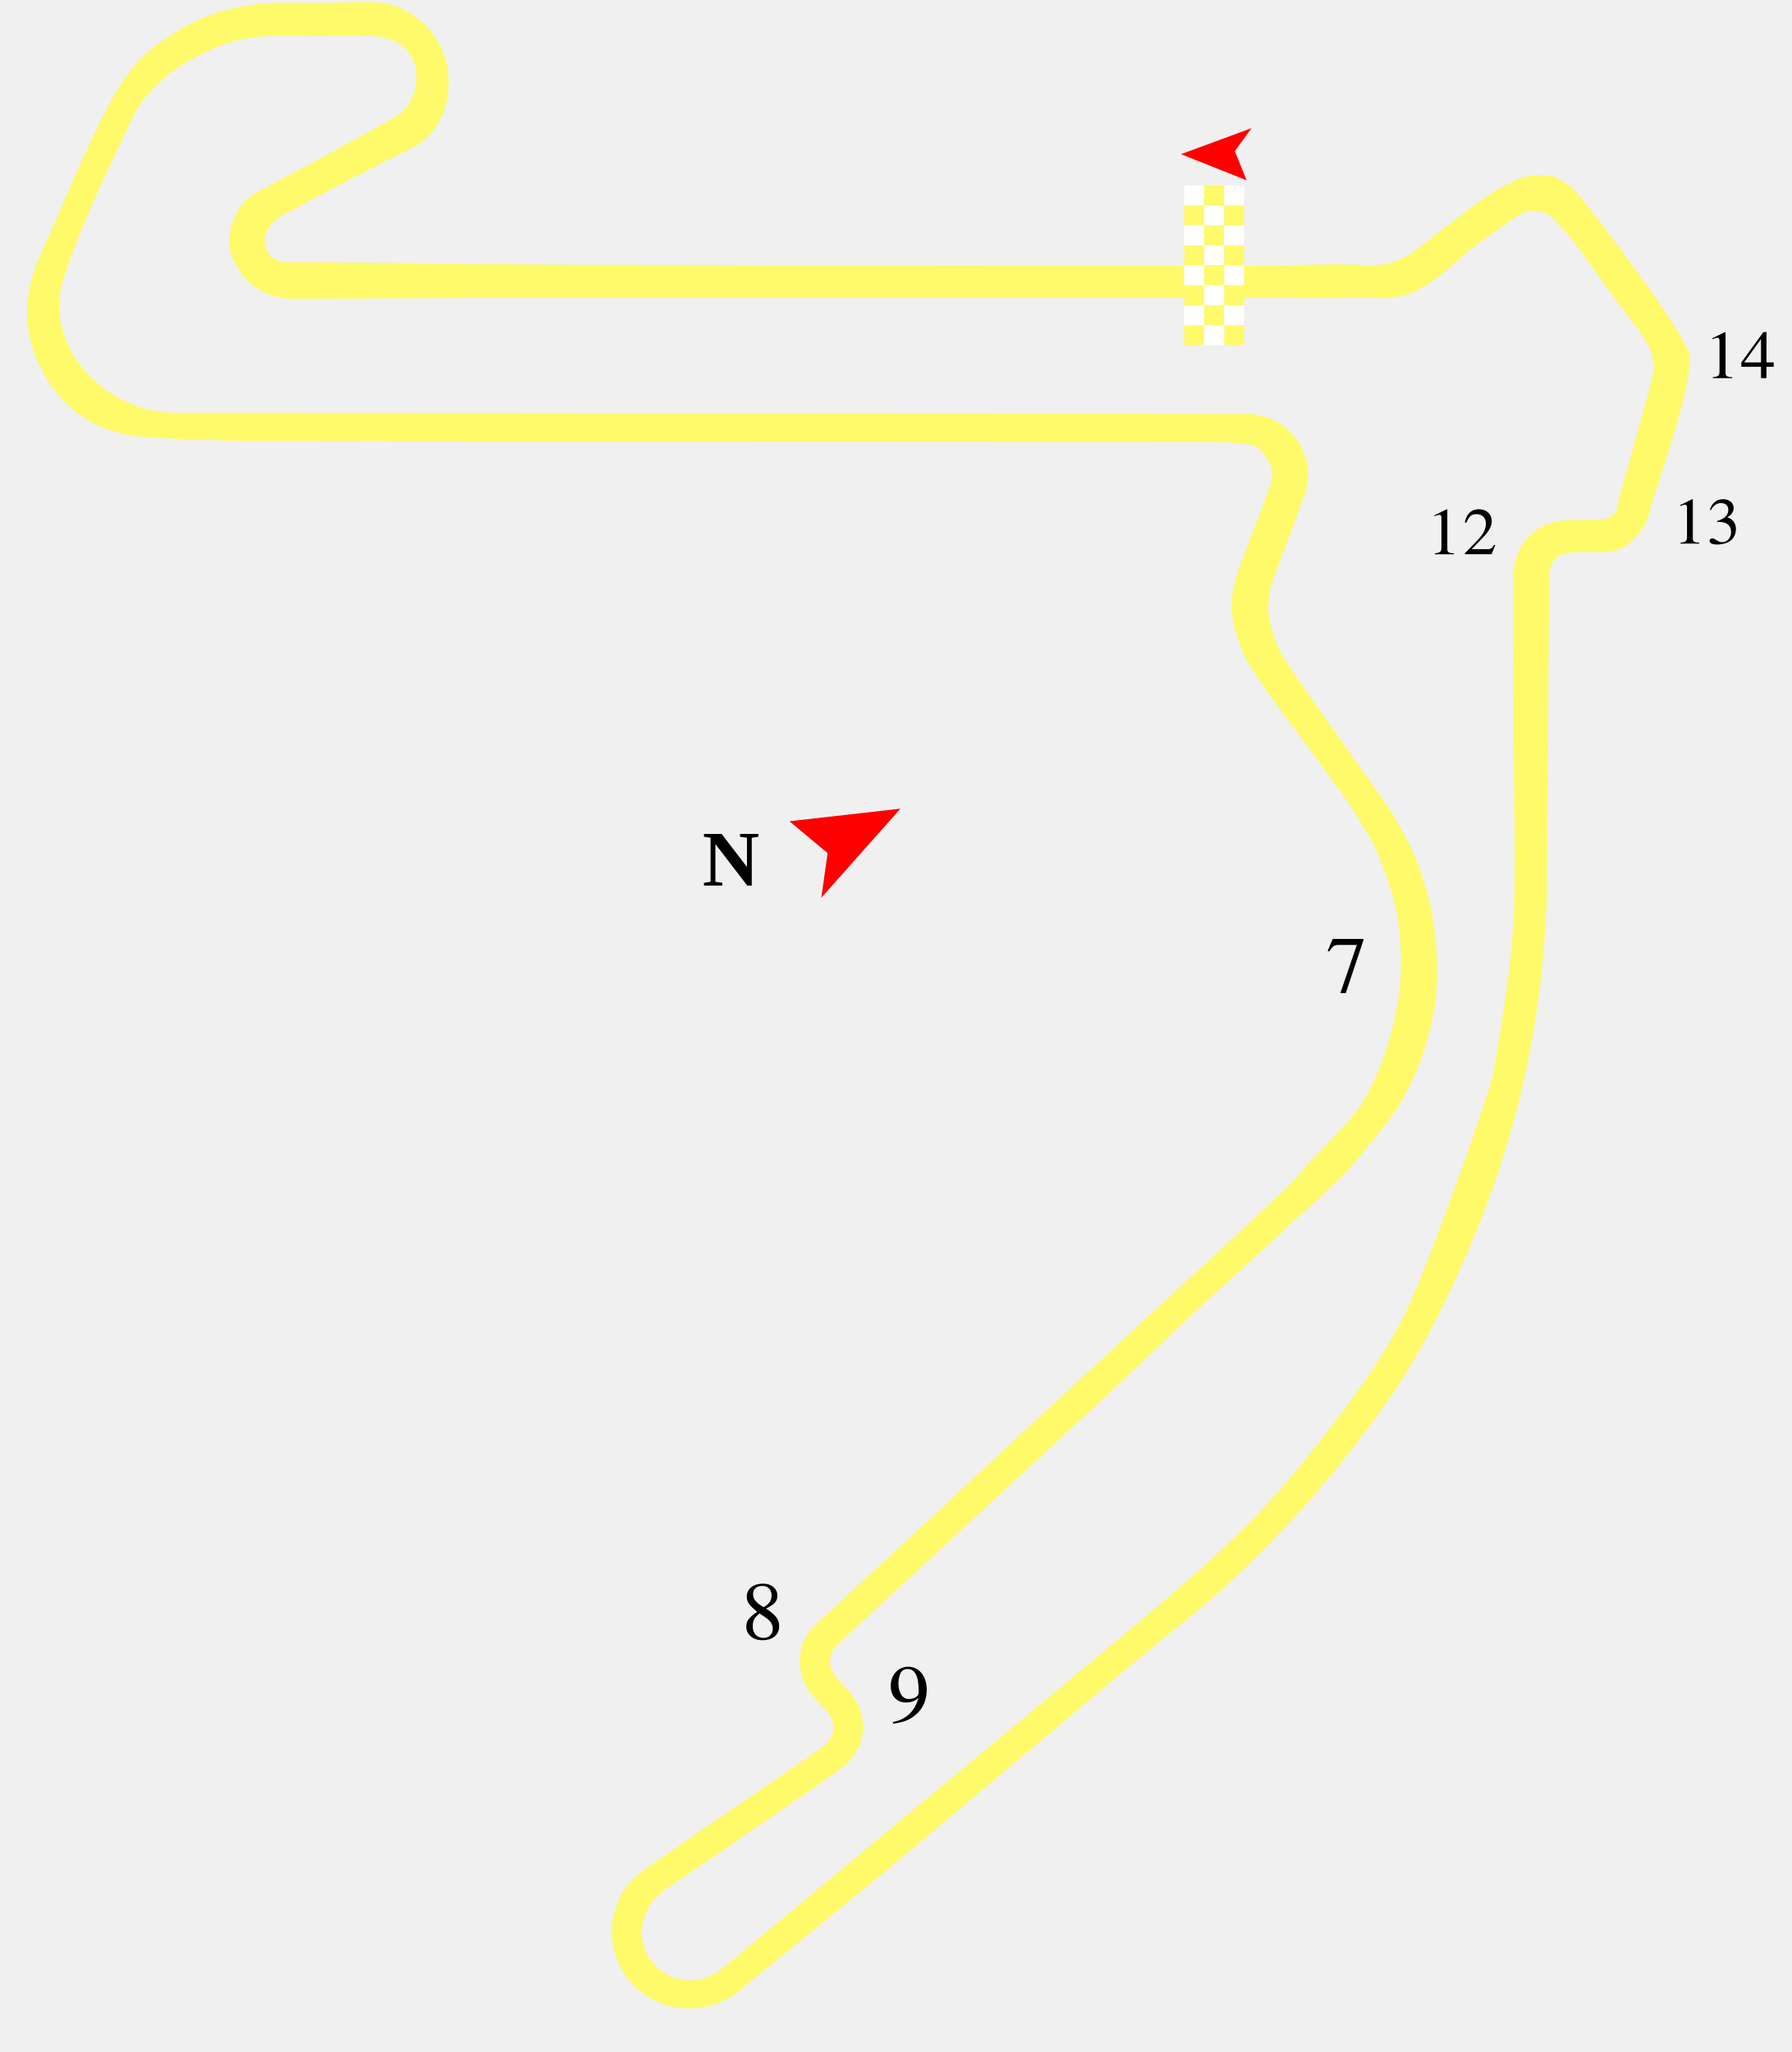
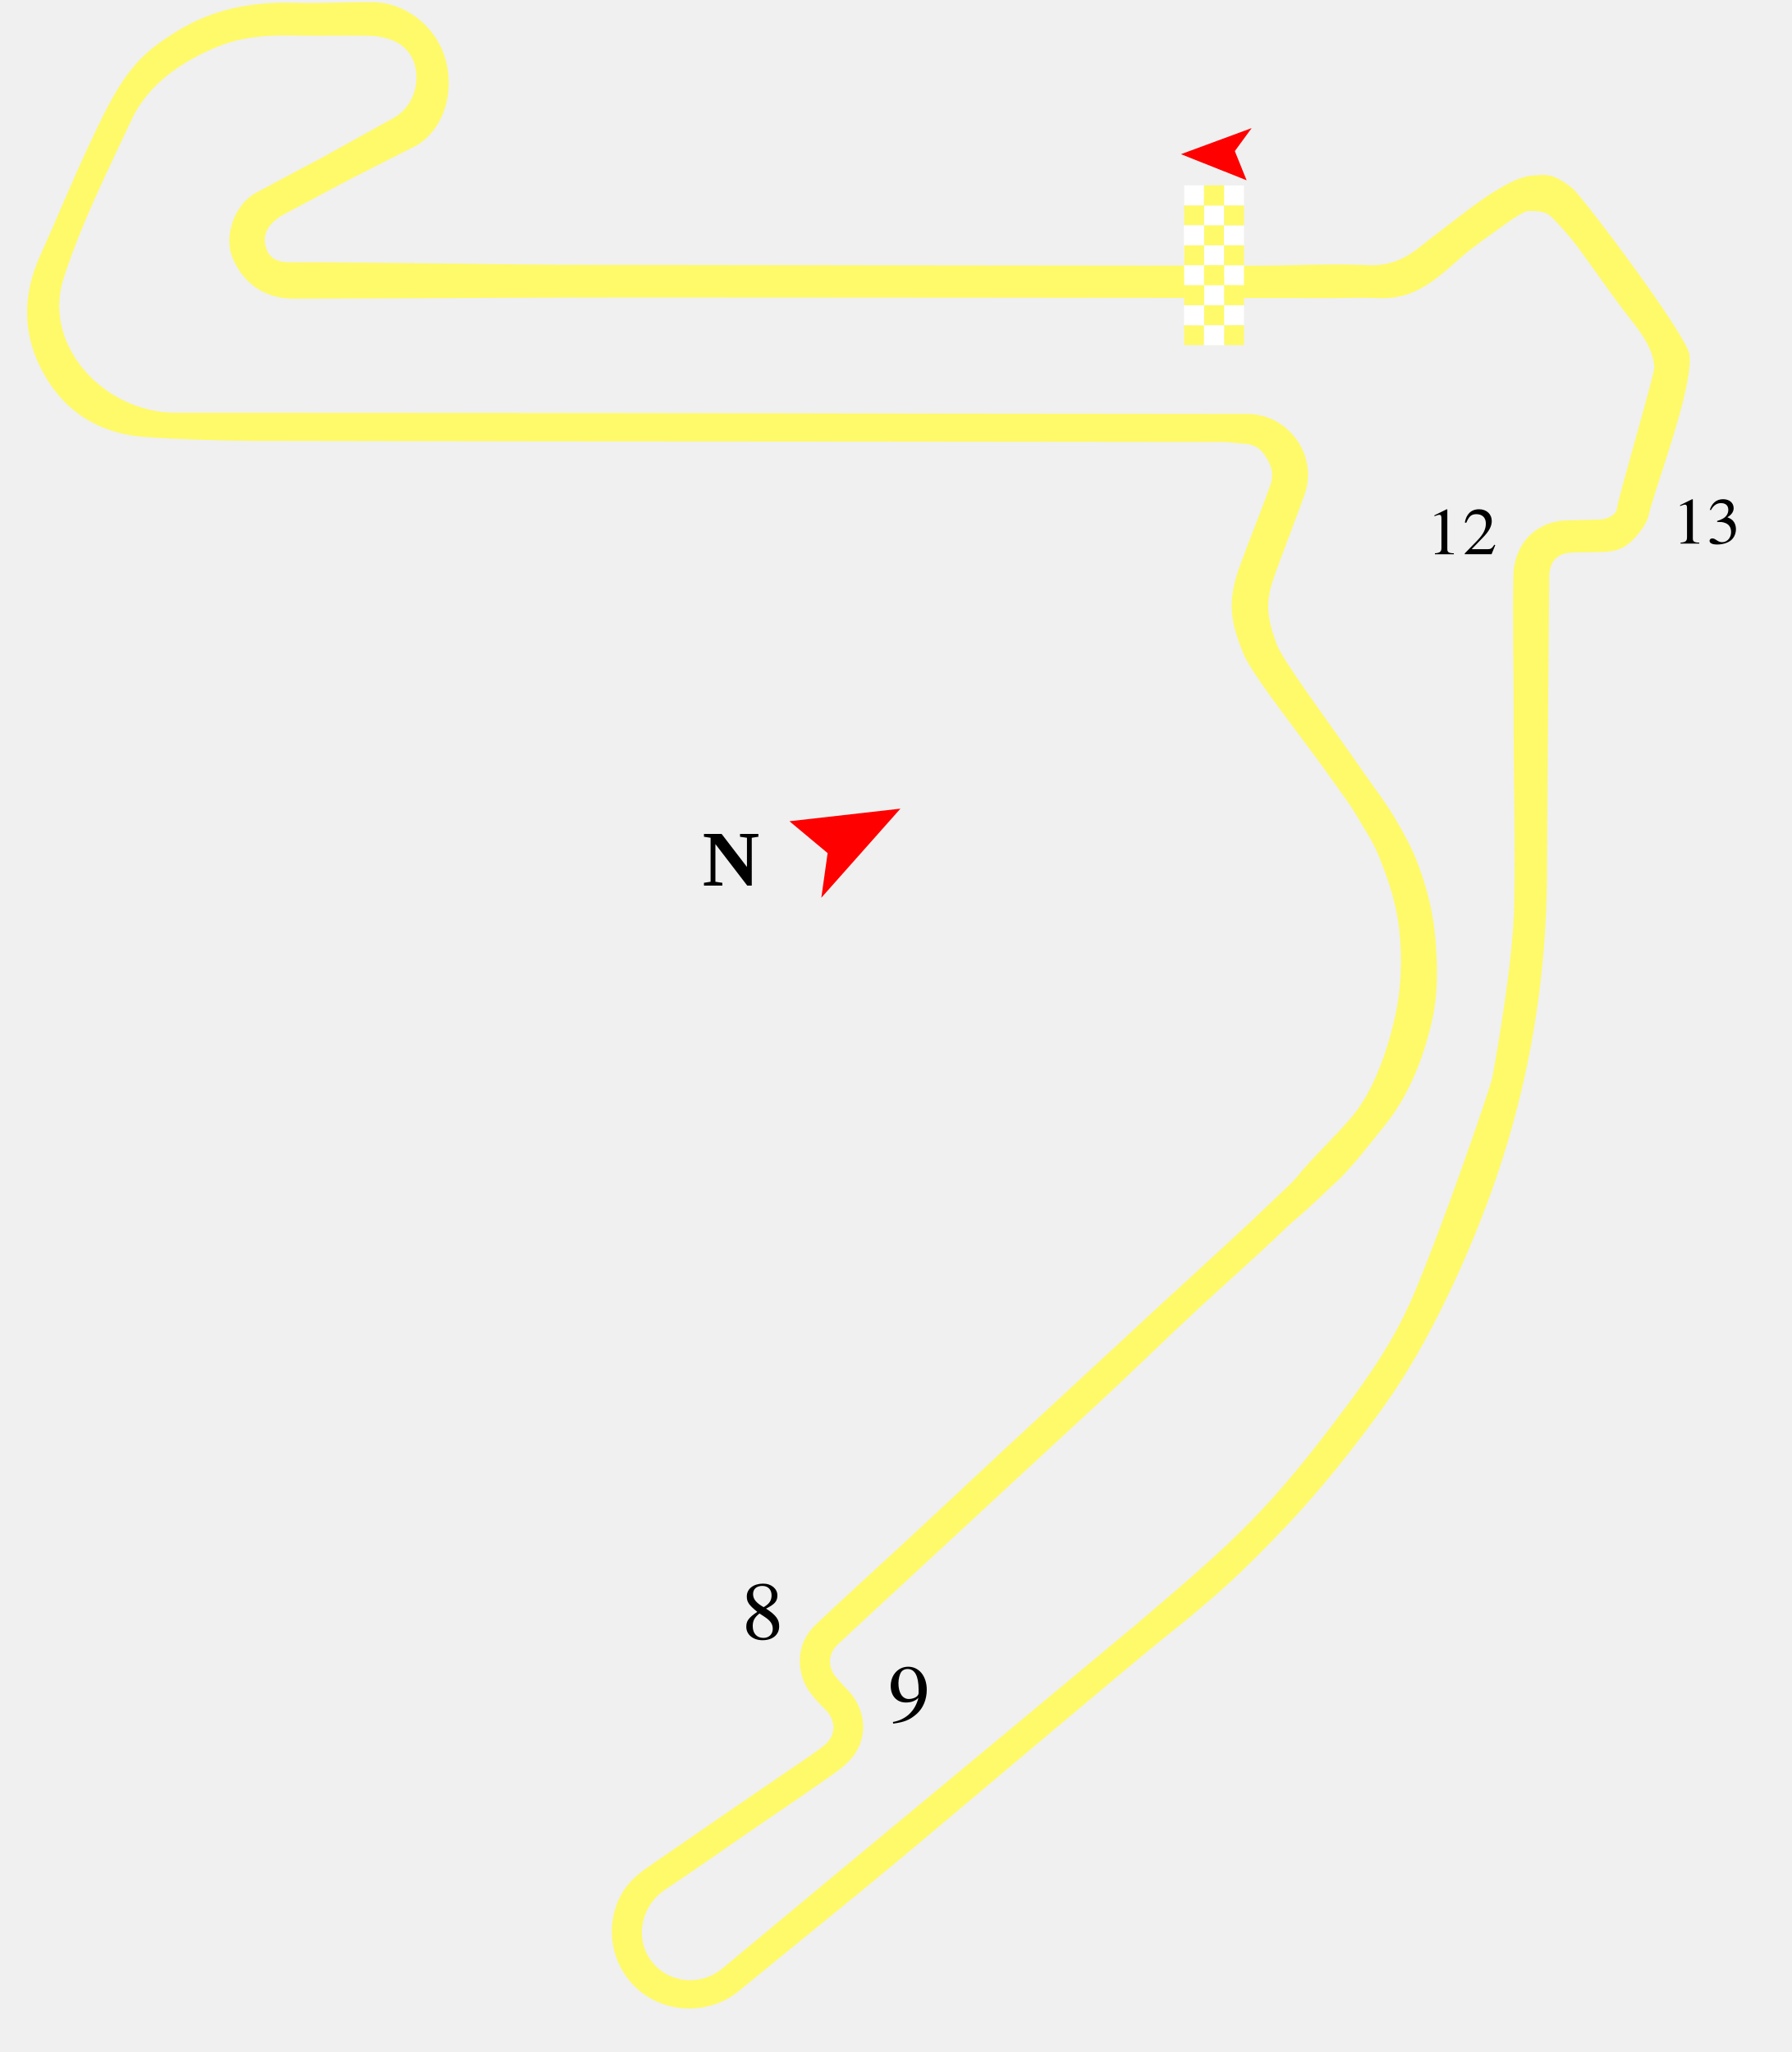
<svg xmlns="http://www.w3.org/2000/svg" width="230.373mm" height="263.863mm" viewBox="0 0 230.373 263.863" version="1.1" id="svg1" xml:space="preserve">
  <defs id="defs1" />
  <g id="layer1" transform="translate(58.30594,94.57387)">
    <g id="g34" transform="matrix(1.914917,0,0,1.914917,-92.89046,-26.63857)">
      <path style="font-size:4.237px;fill:#ff0000;stroke:none;stroke-width:1.027;stroke-dasharray:none" d="m 77.123,19.48 -5.233,6.073 0.416,-3.043 -2.525,-2.172 z" id="path22" transform="matrix(1.015067,0,0,0.9851566,0.2338607,-0.3661521)" />
      <g id="g33" transform="matrix(0.5863315,0,0,0.5863315,1.79094,31.65331)">
        <path style="font-weight:bold;font-size:9.033px;font-family:'Nimbus Roman No9 L';-inkscape-font-specification:'Nimbus Roman No9 L Bold';stroke-width:2.266" d="m 113.285,-18.544 -0.794,-0.115 v -0.322 h 2.104 v 0.322 l -0.759,0.115 v 5.478 h -0.516 l -3.648,-4.755 v 4.314 l 0.794,0.119 v 0.322 h -2.104 v -0.322 l 0.759,-0.119 v -5.037 l -0.759,-0.115 v -0.322 h 2.025 l 2.898,3.78 z" id="text33" />
      </g>
    </g>
    <g id="layer1-5" transform="translate(-193.3339,-234.0117)" />
    <path id="path1" d="m -7.644,-79.433 c 2.471,-1.427 3.334,-4.38 2.671,-6.801 -0.468,-1.71 -1.793,-2.882 -3.409,-3.34 -0.836,-0.237 -1.375,-0.362 -2.157,-0.387 -2.941,-0.094 -6.631,0.023 -9.945,-0.044 -3.31,-0.066 -6.585,0.124 -9.683,1.374 -4.68,1.889 -9.068,4.85 -11.197,9.41 -3.029,6.489 -6.492,13.367 -8.771,20.479 -2.755,8.599 5.226,17.239 14.425,17.242 8.596,0.003 17.192,7.59e-4 25.788,0.007 11.883,0.009 23.765,0.019 35.648,0.037 11.56,0.017 23.121,0.049 34.681,0.065 13.878,0.019 27.755,0.027 41.632,0.042 5.345,0.006 9.181,5.362 7.39,10.38 -1.293,3.623 -2.734,7.194 -4.003,10.825 -1.125,3.219 -0.74,5.297 0.449,8.479 0.797,2.133 6.832,10.185 11.194,16.487 1.298,1.876 2.686,3.65 3.865,5.622 1.004,1.679 2.303,3.993 3.098,6.145 1.027,2.776 1.815,5.679 2.123,8.623 0.405,3.876 0.506,7.891 -0.385,11.685 -1.116,4.75 -2.96,9.467 -6.081,13.314 -1.097,1.287 -4.197,5.489 -6.53,7.518 -0.325,0.32 -2.684,2.55 -3.736,3.488 -0.637,0.568 -1.741,1.487 -2.311,2.037 -3.856,3.717 -7.28,6.698 -11.213,10.337 -4.382,4.053 -8.236,7.877 -12.615,11.933 -3.629,3.361 -7.267,6.713 -10.897,10.072 -4.402,4.073 -8.802,8.149 -13.202,12.224 -3.262,3.021 -6.533,6.033 -9.782,9.068 -1.264,1.181 -1.313,2.944 -0.168,4.265 0.46,0.531 0.934,1.053 1.422,1.559 2.337,2.422 2.739,5.961 0.695,8.6 -0.921,1.19 -2.289,2.068 -3.547,2.956 -3.182,2.247 -6.418,4.415 -9.629,6.621 -3.645,2.504 -7.255,5.059 -10.936,7.509 -3.087,2.055 -3.983,6.175 -1.863,9.102 2.125,2.934 6.327,3.426 9.197,1.048 4.661,-3.862 9.303,-7.746 13.959,-11.614 7.131,-5.925 14.266,-11.846 21.401,-17.766 1.315,-1.092 17.442,-14.511 18.046,-15.027 12.737,-10.868 16.914,-14.524 27.301,-28.521 4.212,-5.676 6.599,-9.929 8.371,-14.192 3.954,-9.513 9.703,-26.226 9.94,-27.543 0.586,-3.258 2.647,-14.92 2.786,-21.946 0.167,-8.418 -0.095,-16.621 -0.069,-25.042 0.018,-5.78 -0.169,-11.951 -0.021,-17.678 0.036,-1.399 0.555,-3.005 1.382,-4.134 1.134,-1.549 3.103,-2.694 5.443,-2.741 1.29,-0.026 2.756,-0.066 4.046,-0.1 1.072,-0.029 1.495,-0.31 1.905,-0.581 0.208,-0.138 0.537,-0.579 0.533,-0.87 -0.01,-0.775 4.854,-17.323 4.807,-18.148 -0.164,-2.875 -2.42,-5.26 -4.047,-7.431 -2.81,-3.751 -5.142,-7.24 -6.601,-9.041 0,0 -1.731,-2.092 -2.759,-3.007 -0.868,-0.772 -2.942,-0.646 -3.193,-0.521 -0.931,0.468 -1.646,0.949 -2.557,1.597 -0.627,0.446 -1.354,0.967 -2.278,1.631 -0.582,0.418 -1.326,0.97 -2.067,1.532 -3.058,2.319 -6.285,6.557 -11.678,6.357 -2.14,-0.079 -4.284,-0.007 -6.426,-0.009 -15.316,-0.017 -30.632,-0.035 -45.948,-0.048 -14.053,-0.011 -28.105,-0.013 -42.158,-0.025 -14.377,-0.013 -30.813,0.127 -45.19,0.153 -3.59,0.006 -6.436,-1.777 -7.888,-5.192 -1.228,-2.886 0.262,-6.937 3.009,-8.433 2.763,-1.504 5.552,-2.96 8.33,-4.437 m 3.718,2.715 c -2.854,1.518 -5.525,2.945 -8.382,4.459 -1.729,0.916 -2.887,2.302 -2.473,4.04 0.375,1.571 1.335,2.171 3.189,2.169 12.528,-0.016 27.115,0.328 39.643,0.332 13.585,0.004 27.17,0.042 40.755,0.06 14.553,0.019 29.106,0.036 43.659,0.047 4.987,0.004 9.485,-0.312 14.471,-0.071 4.199,0.203 6.279,-2.053 8.29,-3.58 4.028,-3.059 6.204,-4.832 8.36,-6.088 1.065,-0.62 2.865,-1.779 4.71,-1.861 1.349,-0.06 2.309,-0.488 4.973,1.645 1.258,1.007 14.718,18.872 15.052,21.4 0.552,4.19 -4.596,17.569 -5.216,20.535 -0.325,1.554 -2.003,3.341 -2.718,3.845 -0.977,0.69 -1.739,0.985 -3.89,1.007 -1.027,0.011 -2.054,0.03 -3.082,0.044 -2.053,0.03 -3.107,1.084 -3.129,3.165 -0.036,3.491 -0.059,6.983 -0.085,10.475 -0.069,9.154 -0.167,18.307 -0.196,27.461 -0.027,8.544 -0.897,16.992 -2.669,25.348 -1.322,6.23 -3.152,12.351 -5.413,18.258 -1.291,3.373 -2.671,6.634 -4.233,9.936 -3.261,6.895 -6.004,11.412 -8.646,15.123 -1.29,1.813 -6.347,8.831 -12.427,15.279 -2.643,2.803 -5.355,5.526 -7.849,7.794 -3.364,3.06 -6.237,5.313 -7.107,6.004 -5.012,3.98 -28.443,23.859 -35.598,29.802 -6.48,5.382 -13.442,10.966 -19.946,16.319 -3.836,3.158 -9.603,2.967 -13.179,-0.348 -2.642,-2.45 -3.681,-6.056 -2.948,-9.4 0.277,-1.263 0.793,-2.491 1.598,-3.592 1.014,-1.385 2.427,-2.316 3.806,-3.263 3.284,-2.253 6.416,-4.429 9.699,-6.684 3.21,-2.206 6.604,-4.505 9.814,-6.711 0.771,-0.53 1.474,-1.012 2.195,-1.606 1.543,-1.271 1.522,-3.184 0.081,-4.61 -1.306,-1.292 -2.543,-2.586 -3.009,-4.415 -0.627,-2.459 -0.008,-4.752 1.817,-6.48 3.675,-3.481 7.468,-6.912 11.184,-10.349 5.498,-5.086 10.661,-9.97 16.161,-15.054 5.887,-5.441 11.155,-10.334 17.042,-15.774 3.424,-3.164 8.174,-7.478 11.479,-10.575 0.935,-0.876 1.963,-1.871 2.752,-2.611 1.124,-1.053 2.845,-2.676 3.289,-3.25 1.715,-2.213 5.152,-5.38 7.23,-7.937 2.51,-3.089 4.244,-7.911 5.253,-12.233 0.883,-3.783 1.043,-7.776 0.619,-11.637 -0.353,-3.217 -1.383,-6.357 -2.607,-9.354 -0.8,-1.959 -1.42,-2.79 -3.066,-5.561 -0.809,-1.362 -1.881,-2.74 -3.065,-4.43 -3.379,-4.825 -10.127,-13.223 -11.277,-16.04 -1.805,-4.421 -2.079,-6.905 -0.419,-11.473 1.273,-3.506 2.634,-6.75 3.877,-10.266 0.6,-1.697 -0.142,-3.063 -0.935,-4.088 -0.549,-0.711 -1.276,-1.162 -2.521,-1.218 -1.113,-0.05 -1.733,-0.215 -2.848,-0.216 -15.785,-0.017 -31.57,-0.037 -47.355,-0.05 -13.086,-0.012 -26.172,-0.012 -39.257,-0.026 -12.527,-0.013 -25.055,-0.031 -37.582,-0.06 -4.107,-0.009 -10.289,-0.204 -14.373,-0.519 -4.996,-0.385 -9.226,-2.587 -12.043,-6.81 -3.477,-5.212 -3.843,-10.801 -1.26,-16.51 2.117,-4.679 4.128,-9.634 6.313,-14.279 1.469,-3.122 3.184,-6.91 5.413,-9.668 1.766,-2.185 3.415,-3.367 5.801,-4.858 4.678,-2.923 9.8,-3.857 15.241,-3.689 3.337,0.104 6.683,-0.121 10.023,-0.081 4.066,0.049 7.844,2.934 9.158,6.846 1.315,3.916 0.373,8.573 -2.792,11.049 -0.366,0.286 -0.804,0.59 -1.384,0.832" style="fill:#fffa69;fill-opacity:1;fill-rule:nonzero;stroke:none;stroke-width:0.353" />
    <g id="text20" style="font-size:4.237px;stroke-width:0.353" transform="matrix(1.015067,0,0,0.9851566,0.2338608,-0.3661525)">
      <path style="fill:#ff0000;stroke:none;stroke-width:1.245;stroke-dasharray:none" d="m 91.915,-75.502 8.958,-3.407 -2.133,3.006 1.493,3.808 z" id="path21" />
      <path style="font-size:15.184px;font-family:STIX;stroke-width:0.249" d="m 41.024,116.653 c 0,-0.856 -0.343,-1.434 -1.659,-2.312 1.06,-0.567 1.434,-0.931 1.434,-1.734 0,-0.835 -0.739,-1.531 -1.798,-1.531 -1.188,0 -2.077,0.642 -2.077,1.67 0,0.696 0.225,1.103 1.327,2.012 -1.145,0.803 -1.392,1.22 -1.392,1.959 0,1.006 0.846,1.745 2.055,1.745 1.285,0 2.109,-0.706 2.109,-1.809 z m -0.963,-4.046 c 0,0.664 -0.278,1.113 -1.006,1.541 -0.942,-0.557 -1.338,-1.049 -1.338,-1.713 0,-0.664 0.46,-1.06 1.177,-1.06 0.728,0 1.167,0.492 1.167,1.231 z m -0.899,2.794 c 0.728,0.492 1.049,0.921 1.049,1.584 0,0.696 -0.482,1.177 -1.177,1.177 -0.814,0 -1.359,-0.557 -1.359,-1.541 0,-0.696 0.225,-1.135 0.856,-1.649 z" id="path8" />
      <path style="font-size:15.184px;font-family:STIX;stroke-width:0.247" d="m 55.461,129.35 c 1.383,-0.192 2.075,-0.447 2.98,-1.266 0.851,-0.777 1.277,-1.937 1.277,-3.16 0,-0.894 -0.255,-1.66 -0.681,-2.192 -0.415,-0.511 -0.99,-0.809 -1.671,-0.809 -1.266,0 -2.213,1.075 -2.213,2.511 0,1.298 0.766,2.16 1.915,2.16 0.628,0 1.139,-0.16 1.596,-0.607 -0.426,1.745 -1.617,2.862 -3.235,3.15 z m 3.224,-4.012 c 0,0.564 -0.777,0.798 -1.245,0.798 -0.798,0 -1.309,-0.798 -1.309,-2.064 0,-0.575 0.16,-1.202 0.372,-1.49 0.181,-0.234 0.458,-0.362 0.777,-0.362 0.926,0 1.405,0.915 1.405,2.703 z" id="path9" />
      <path style="font-size:15.184px;font-family:STIX;stroke-width:0.202" d="m 126.481,-23.285 v -0.13 c -0.651,0 -0.825,-0.156 -0.825,-0.53 v -5.185 l -0.078,-0.026 -1.555,0.79 v 0.122 l 0.234,-0.087 c 0.156,-0.061 0.304,-0.104 0.391,-0.104 0.182,0 0.261,0.13 0.261,0.426 v 3.899 c 0,0.478 -0.182,0.66 -0.825,0.695 v 0.13 z m 5.246,-1.19 -0.122,-0.052 c -0.287,0.486 -0.469,0.582 -0.834,0.582 h -2.032 l 1.433,-1.529 c 0.773,-0.816 1.112,-1.468 1.112,-2.154 0,-0.86 -0.625,-1.529 -1.607,-1.529 -1.068,0 -1.624,0.712 -1.806,1.728 l 0.182,0.043 c 0.347,-0.851 0.651,-1.129 1.277,-1.129 0.738,0 1.207,0.434 1.207,1.225 0,0.738 -0.313,1.398 -1.129,2.258 l -1.546,1.641 v 0.104 h 3.396 z" id="path12" />
      <path style="font-size:15.184px;font-family:STIX;stroke-width:0.199" d="m 157.568,-24.675 v -0.129 c -0.643,0 -0.815,-0.154 -0.815,-0.523 v -5.119 l -0.077,-0.026 -1.535,0.78 v 0.12 l 0.231,-0.086 c 0.154,-0.06 0.3,-0.103 0.386,-0.103 0.18,0 0.257,0.129 0.257,0.42 v 3.85 c 0,0.472 -0.18,0.652 -0.815,0.686 v 0.129 z m 1.475,-4.373 c 0.352,-0.634 0.746,-0.909 1.277,-0.909 0.566,0 0.926,0.292 0.926,0.875 0,0.523 -0.274,0.909 -0.694,1.149 -0.171,0.103 -0.394,0.197 -0.72,0.309 v 0.12 c 0.489,0 0.686,0.026 0.875,0.086 0.592,0.171 0.892,0.592 0.892,1.243 0,0.729 -0.48,1.312 -1.115,1.312 -0.24,0 -0.42,-0.043 -0.737,-0.266 -0.24,-0.171 -0.377,-0.223 -0.523,-0.223 -0.197,0 -0.352,0.129 -0.352,0.309 0,0.309 0.334,0.489 0.96,0.489 0.763,0 1.578,-0.249 1.989,-0.797 0.249,-0.326 0.394,-0.746 0.394,-1.2 0,-0.446 -0.137,-0.84 -0.377,-1.106 -0.18,-0.189 -0.334,-0.292 -0.712,-0.454 0.574,-0.343 0.797,-0.772 0.797,-1.183 0,-0.703 -0.54,-1.175 -1.337,-1.175 -0.892,0 -1.432,0.574 -1.68,1.389 z" id="path13" />
-       <path style="font-size:15.184px;font-family:STIX;stroke-width:0.207" d="m 161.742,-46.27 v -0.133 c -0.667,0 -0.845,-0.16 -0.845,-0.543 v -5.31 l -0.08,-0.027 -1.592,0.809 v 0.125 l 0.24,-0.089 c 0.16,-0.062 0.311,-0.107 0.4,-0.107 0.187,0 0.267,0.133 0.267,0.436 v 3.993 c 0,0.489 -0.187,0.676 -0.845,0.712 v 0.133 z m 5.256,-1.485 v -0.569 h -0.916 v -3.958 h -0.391 l -2.793,3.958 v 0.569 h 2.49 v 1.485 h 0.694 v -1.485 z m -1.61,-0.569 h -2.135 l 2.135,-3.051 z" id="path14" />
-       <g id="g1">
-         <path style="font-size:15.184px;font-family:STIX;stroke-width:0.245" d="m 115.029,27.099 v -0.169 h -3.893 l -0.633,1.551 0.19,0.095 c 0.443,-0.717 0.622,-0.865 1.234,-0.865 h 2.268 l -2.089,6.288 h 0.686 z" id="path7" />
-       </g>&gt;</g>
+       <g id="g1" />&gt;</g>
    <g id="g20">
      <path id="path33" d="m 93.909,-50.199 c 0.866,0 1.731,0 2.597,0" style="fill:#ffffff;fill-opacity:1;fill-rule:nonzero;stroke:none;stroke-width:0.353" />
      <path id="path34" d="m 101.637,-65.599 v 2.588 c -0.026,-0.006 -0.053,-0.016 -0.079,-0.016 -0.792,-0.002 -1.584,-0.004 -2.376,-0.003 -0.031,0 -0.063,0.015 -0.093,0.023 v 2.546 l 0.005,-0.005 c -0.865,0.002 -1.73,0.005 -2.595,0.007 v -2.598 c 0.073,0.009 0.147,0.024 0.22,0.024 0.643,0.002 1.286,0.001 1.929,7.06e-4 H 99.056 v -2.561 h -2.558 c 0.003,-0.851 -0.003,-1.683 -5.35e-4,-2.534 l 0.009,-0.026 c 0.074,-0.006 0.141,-0.003 0.215,-0.003 0.689,-0.001 1.378,-7.05e-4 2.067,-7.05e-4 h 0.27 c 0.005,-0.084 0.012,-0.144 0.012,-0.203 7.05e-4,-0.498 -0.003,-0.996 3.53e-4,-1.494 0.002,-0.292 0.012,-0.585 0.018,-0.877 h 2.547 v 2.587 h -2.549 v 2.547 z" style="fill:#ffffff;fill-opacity:1;fill-rule:nonzero;stroke:none;stroke-width:0.353" />
      <path id="path35" d="m 93.954,-69.575 c -0.003,-0.389 0.006,-0.774 -3.1e-5,-1.163 h 2.547 c -0.001,0.864 -0.002,1.728 -0.003,2.592 l 0.006,-0.006 -2.55,0.005" style="fill:#ffffff;fill-opacity:1;fill-rule:nonzero;stroke:none;stroke-width:0.35" />
      <path id="path36" d="m 101.637,-55.331 v 2.588 c -0.278,-0.004 -0.557,-0.012 -0.835,-0.011 -0.57,0.002 -1.141,0.009 -1.712,0.014 -0.006,-0.552 -0.015,-1.103 -0.016,-1.656 -7.06e-4,-0.313 0.011,-0.626 0.017,-0.939 0.849,0.001 1.697,0.003 2.546,0.004" style="fill:#ffffff;fill-opacity:1;fill-rule:nonzero;stroke:none;stroke-width:0.353" />
      <path id="path37" d="m 101.637,-60.465 v 2.588 c -0.776,-0.005 -1.552,-0.009 -2.327,-0.016 -0.073,-3.53e-4 -0.147,-0.015 -0.22,-0.023 -0.006,-0.592 -0.014,-1.185 -0.016,-1.777 -7.06e-4,-0.258 0.013,-0.516 0.02,-0.774 l -0.005,0.005 z" style="fill:#ffffff;fill-opacity:1;fill-rule:nonzero;stroke:none;stroke-width:0.353" />
      <path id="path38" d="m 99.09,-50.2 2.546,0.003" style="fill:#ffffff;fill-opacity:1;fill-rule:nonzero;stroke:none;stroke-width:0.353" />
      <path id="path39" d="m 101.637,-60.465 -2.548,0.003 v -2.546 c 0.03,-0.008 0.061,-0.023 0.093,-0.023 0.792,0 1.584,0.001 2.376,0.003 0.026,3.52e-4 0.053,0.011 0.079,0.016 z" style="fill:#fffa69;fill-opacity:1;fill-rule:nonzero;stroke:none;stroke-width:0.353" />
      <path id="path40" d="m 99.09,-57.916 c 0.073,0.008 0.147,0.022 0.22,0.023 0.776,0.007 1.551,0.011 2.327,0.016 v 2.546 c -0.849,-0.001 -1.697,-0.002 -2.546,-0.003 l 0.004,0.006 c -0.006,-0.367 -0.018,-0.735 -0.018,-1.102 7.06e-4,-0.498 0.011,-0.996 0.017,-1.493 0,0 -0.005,0.007 -0.005,0.007" style="fill:#fffa69;fill-opacity:1;fill-rule:nonzero;stroke:none;stroke-width:0.353" />
      <path id="path41" d="m 101.637,-50.197 -2.546,-0.003 0.004,0.006 c -0.006,-0.299 -0.019,-0.598 -0.018,-0.897 0.001,-0.551 0.011,-1.103 0.017,-1.654 l -0.004,0.005 c 0.57,-0.005 1.141,-0.012 1.712,-0.014 0.278,-0.001 0.557,0.007 0.835,0.011 z" style="fill:#fffa69;fill-opacity:1;fill-rule:nonzero;stroke:none;stroke-width:0.353" />
      <path id="path42" d="m 101.637,-65.599 h -2.549 v -2.547 h 2.549 z" style="fill:#fffa69;fill-opacity:1;fill-rule:nonzero;stroke:none;stroke-width:0.353" />
      <path id="path43" d="m 96.506,-50.199 -0.006,0.005 c 0.865,0 1.73,0 2.595,0 l -0.004,-0.006" style="fill:#fffa69;fill-opacity:1;fill-rule:nonzero;stroke:none;stroke-width:0.353" />
      <path id="path44" d="m 96.506,-50.199 c -0.866,0 -1.731,0 -2.597,0 0,0 0.008,0.005 0.008,0.005 0.007,-0.081 0.019,-0.162 0.019,-0.243 0.001,-0.69 0.001,-1.379 7.06e-4,-2.069 v -0.249 c 0.3,0 0.565,-0.001 0.83,3.53e-4 0.58,0.004 1.159,0.009 1.739,0.014 l -0.006,-0.006 c -3.53e-4,0.851 -3.53e-4,1.701 -3.53e-4,2.552 z" style="fill:#fffa69;fill-opacity:1;fill-rule:nonzero;stroke:none;stroke-width:0.353" />
      <path id="path45" d="m 93.917,-50.194 -0.008,-0.005" style="fill:#fffa69;fill-opacity:1;fill-rule:nonzero;stroke:none;stroke-width:0.353" />
      <path id="path46" d="m 99.094,-60.468 c -0.007,0.258 -0.021,0.516 -0.02,0.774 0.002,0.593 0.01,1.185 0.016,1.777 0,0 0.004,-0.007 0.004,-0.007 -0.06,0.009 -0.12,0.026 -0.18,0.026 -0.752,0.002 -1.505,0.002 -2.258,3.52e-4 -0.046,0 -0.092,-0.011 -0.151,-0.019 v -2.553 l -0.007,0.007 c 0.865,-0.002 1.73,-0.005 2.595,-0.007" style="fill:#fffa69;fill-opacity:1;fill-rule:nonzero;stroke:none;stroke-width:0.353" />
      <path id="path47" d="m 96.499,-65.595 h 2.557 v 2.561 c -0.139,0 -0.274,0 -0.409,0 -0.643,0 -1.286,0.001 -1.929,-7.06e-4 -0.073,0 -0.147,-0.016 -0.22,-0.024 l 0.007,0.008 c 0,-0.851 0,-1.701 0,-2.551 z" style="fill:#fffa69;fill-opacity:1;fill-rule:nonzero;stroke:none;stroke-width:0.353" />
      <path id="path48" d="m 93.935,-65.596 c 0.008,-0.401 0.019,-0.803 0.022,-1.205 0.004,-0.443 0.001,-0.886 0.001,-1.347 h 2.546 c -0.002,0.851 -0.005,1.702 -0.007,2.553 l 0.007,-0.007 c -0.858,3.53e-4 -1.717,3.53e-4 -2.575,7.05e-4 z" style="fill:#fffa69;fill-opacity:1;fill-rule:nonzero;stroke:none;stroke-width:0.351" />
      <path id="path49" d="m 96.498,-63.059 c 0,0.866 3.53e-4,1.732 3.53e-4,2.598 l 0.007,-0.007 h -2.553 l -0.004,-2.559 c 0.719,0 1.427,-9.68e-4 2.13,-0.003 0.142,-3.52e-4 0.285,-0.013 0.427,-0.02 z" style="fill:#fffa69;fill-opacity:1;fill-rule:nonzero;stroke:none;stroke-width:0.353" />
      <path id="path50" d="m 99.091,-55.334 c -0.006,0.313 -0.018,0.626 -0.017,0.939 0.001,0.552 0.01,1.103 0.016,1.656 0,0 0.004,-0.005 0.004,-0.005 -0.865,0 -1.729,-3.53e-4 -2.594,-3.53e-4 l 0.006,0.006 c -0.002,-0.865 -0.004,-1.729 -0.006,-2.594 0.865,0.002 1.73,0.004 2.595,0.006 z" style="fill:#fffa69;fill-opacity:1;fill-rule:nonzero;stroke:none;stroke-width:0.353" />
      <path id="path51" d="m 93.911,-65.601 c 0.865,0 1.73,-3.53e-4 2.594,-3.53e-4 0,0.85 0,1.701 0,2.551 -0.142,0.007 -0.285,0.02 -0.427,0.02 -0.703,0.002 -1.407,0.001 -2.126,0.001 v 2.562 h 2.553 v 2.553 c 0.059,0.008 0.105,0.019 0.151,0.019 0.753,0.001 1.505,0.001 2.258,-3.53e-4 0.06,0 0.12,-0.017 0.18,-0.026 -0.006,0.498 -0.016,0.996 -0.017,1.493 -3.53e-4,0.367 0.012,0.734 0.018,1.102 -0.865,-0.002 -1.73,-0.004 -2.595,-0.006 l 0.006,0.006 v -2.551 h -2.568 c 0,0.409 -0.002,0.804 7.05e-4,1.2 0.003,0.45 0.011,0.9 0.017,1.351 l 0.006,-0.005" style="fill:#ffffff;fill-opacity:1;fill-rule:nonzero;stroke:none;stroke-width:0.353" />
      <path id="path52" d="m 96.5,-52.745 c 0.865,0 1.729,3.53e-4 2.594,3.53e-4 -0.006,0.551 -0.015,1.103 -0.017,1.654 -7.06e-4,0.299 0.012,0.598 0.018,0.897 -0.865,0 -1.73,0 -2.595,0 0,-0.851 3.53e-4,-1.701 3.53e-4,-2.552" style="fill:#ffffff;fill-opacity:1;fill-rule:nonzero;stroke:none;stroke-width:0.353" />
      <path id="path53" d="m 93.933,-52.757 v -0.23 c 0,-0.702 -0.001,-1.405 0.001,-2.107 3.52e-4,-0.08 0.017,-0.16 0.026,-0.24 l -0.006,0.005 h 2.551 l -0.006,-0.006 c 0.002,0.865 0.004,1.73 0.006,2.594 -0.58,-0.005 -1.159,-0.011 -1.739,-0.014 -0.265,-0.002 -0.53,-3.52e-4 -0.83,-3.52e-4 v 0.249 c 0,0.69 7.05e-4,1.379 -7.06e-4,2.069 -3.52e-4,0.081 -0.012,0.162 -0.019,0.243" style="fill:#ffffff;fill-opacity:1;fill-rule:nonzero;stroke:none;stroke-width:0.353" />
      <path id="path54" d="m 96.505,-55.328 c -0.85,0 -1.7,0 -2.551,0 -0.006,-0.45 -0.013,-0.901 -0.017,-1.351 -0.003,-0.395 -7.05e-4,-0.791 -7.05e-4,-1.2 h 2.568 z" style="fill:#fffa69;fill-opacity:1;fill-rule:nonzero;stroke:none;stroke-width:0.353" />
      <path id="path17" d="m 96.476,-68.14 c 0.008,-0.409 0.019,-0.818 0.023,-1.227 0.004,-0.451 0.001,-0.902 0.001,-1.372 h 2.587 c -0.002,0.866 -0.005,1.733 -0.007,2.599 l 0.007,-0.007 c -0.872,3.59e-4 -1.744,3.59e-4 -2.616,7.18e-4 z" style="fill:#fffa69;fill-opacity:1;fill-rule:nonzero;stroke:none;stroke-width:0.357" />
    </g>
  </g>
</svg>
